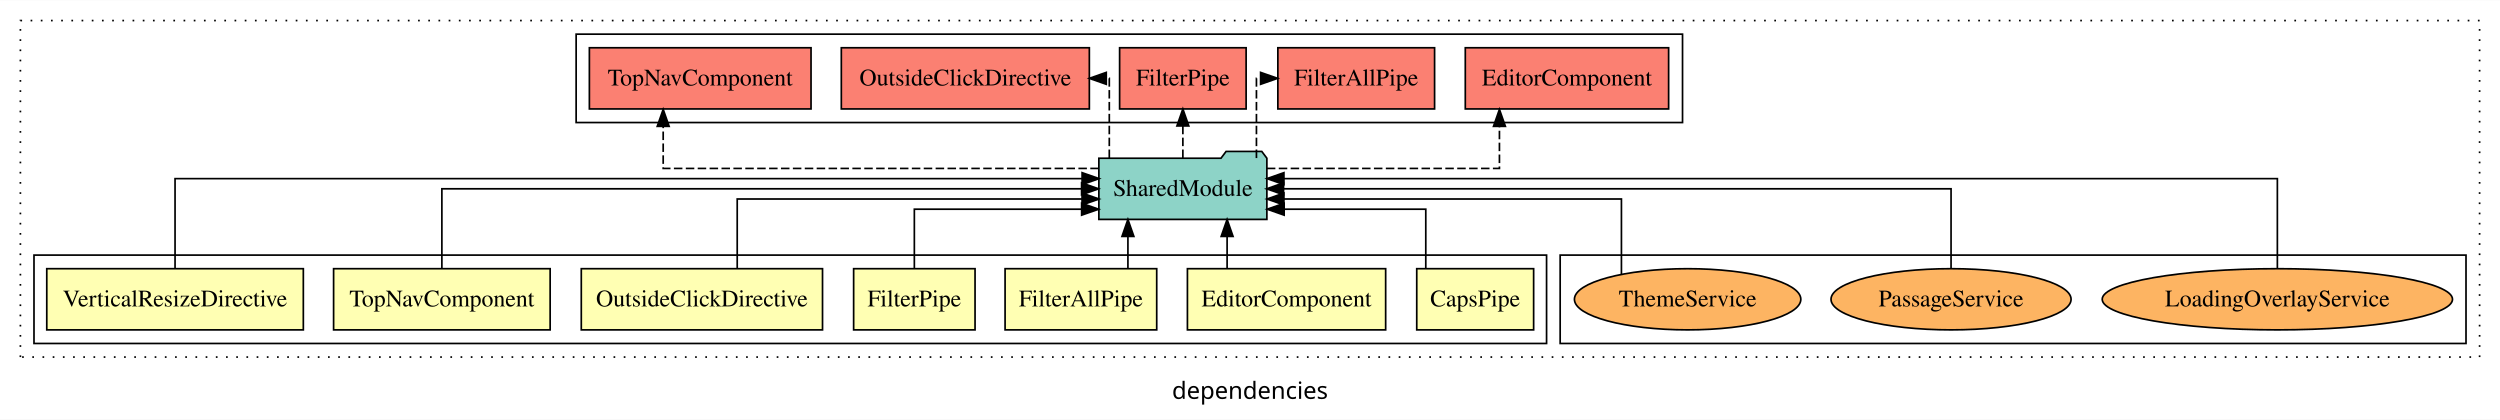
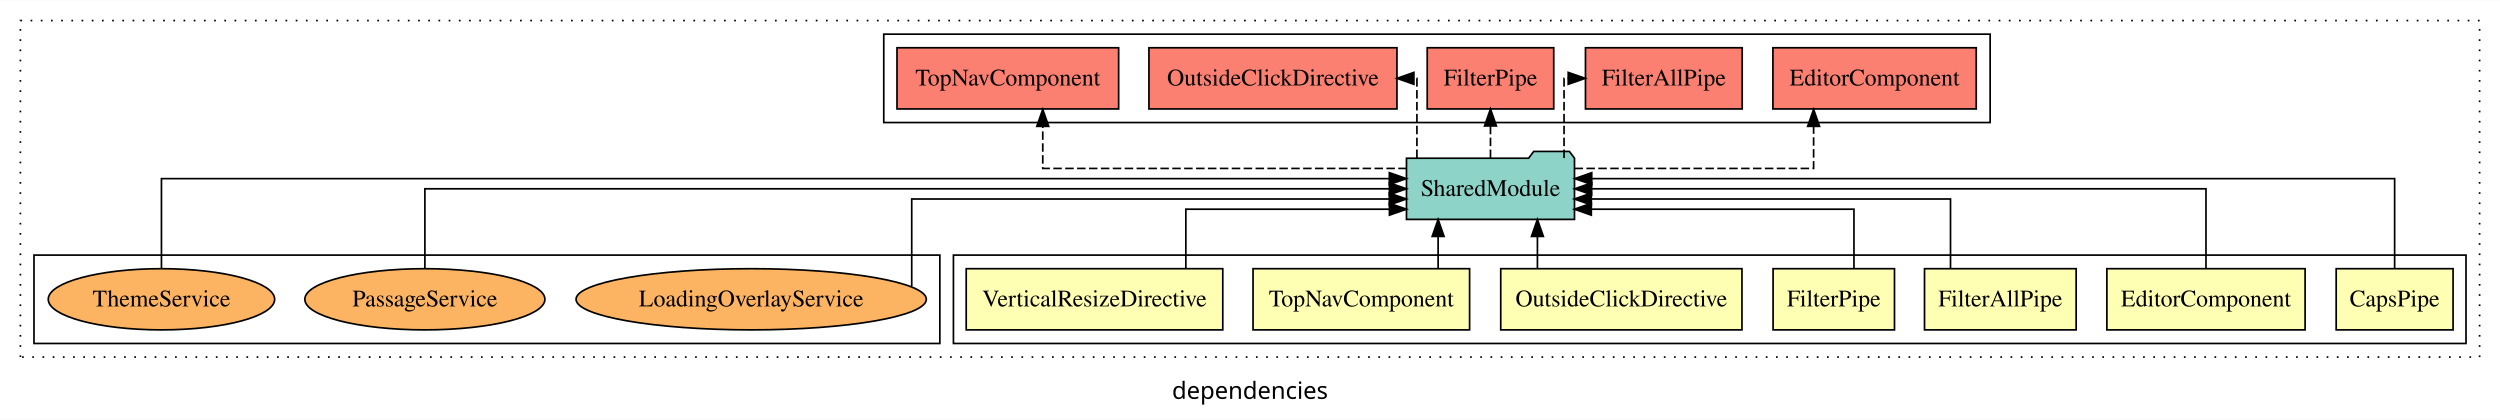
<svg xmlns="http://www.w3.org/2000/svg" width="1471pt" height="247pt" viewBox="0.00 0.00 1471.00 246.80">
  <g id="graph0" class="graph" transform="scale(1 1) rotate(0) translate(4 242.8)">
    <polygon fill="white" stroke="transparent" points="-4,4 -4,-242.8 1467,-242.8 1467,4 -4,4" />
    <text text-anchor="middle" x="731.5" y="-8.2" font-family="sans-serif" font-size="14.00">dependencies</text>
    <g id="clust1" class="cluster">
      <polygon fill="none" stroke="black" stroke-dasharray="1,5" points="8,-32.8 8,-230.8 1455,-230.8 1455,-32.8 8,-32.8" />
    </g>
-     <g id="clust13" class="cluster">
-       <polygon fill="none" stroke="black" points="914,-40.8 914,-92.8 1447,-92.8 1447,-40.8 914,-40.8" />
-     </g>
    <g id="clust2" class="cluster">
-       <polygon fill="none" stroke="black" points="16,-40.8 16,-92.8 906,-92.8 906,-40.8 16,-40.8" />
+       <polygon fill="none" stroke="black" points="557,-40.8 557,-92.8 1447,-92.8 1447,-40.8 557,-40.8" />
    </g>
    <g id="clust11" class="cluster">
-       <polygon fill="none" stroke="black" points="335,-170.8 335,-222.8 986,-222.8 986,-170.8 335,-170.8" />
+       <polygon fill="none" stroke="black" points="516,-170.8 516,-222.8 1167,-222.8 1167,-170.8 516,-170.8" />
+     </g>
+     <g id="clust13" class="cluster">
+       <polygon fill="none" stroke="black" points="16,-40.8 16,-92.8 549,-92.8 549,-40.8 16,-40.8" />
    </g>
    <g id="node1" class="node">
-       <polygon fill="#ffffb3" stroke="black" points="898.39,-84.8 829.61,-84.8 829.61,-48.8 898.39,-48.8 898.39,-84.8" />
-       <text text-anchor="middle" x="864" y="-62.6" font-family="Times,serif" font-size="14.00">CapsPipe</text>
+       <polygon fill="#ffffb3" stroke="black" points="1439.39,-84.8 1370.61,-84.8 1370.61,-48.8 1439.39,-48.8 1439.39,-84.8" />
+       <text text-anchor="middle" x="1405" y="-62.6" font-family="Times,serif" font-size="14.00">CapsPipe</text>
    </g>
    <g id="node8" class="node">
-       <polygon fill="#8dd3c7" stroke="black" points="741.43,-149.8 738.43,-153.8 717.43,-153.8 714.43,-149.8 642.57,-149.8 642.57,-113.8 741.43,-113.8 741.43,-149.8" />
-       <text text-anchor="middle" x="692" y="-127.6" font-family="Times,serif" font-size="14.00">SharedModule</text>
+       <polygon fill="#8dd3c7" stroke="black" points="922.43,-149.8 919.43,-153.8 898.43,-153.8 895.43,-149.8 823.57,-149.8 823.57,-113.8 922.43,-113.8 922.43,-149.8" />
+       <text text-anchor="middle" x="873" y="-127.6" font-family="Times,serif" font-size="14.00">SharedModule</text>
    </g>
    <g id="edge1" class="edge">
-       <path fill="none" stroke="black" d="M834.93,-85.04C834.93,-100.37 834.93,-119.8 834.93,-119.8 834.93,-119.8 751.59,-119.8 751.59,-119.8" />
-       <polygon fill="black" stroke="black" points="751.59,-116.3 741.59,-119.8 751.59,-123.3 751.59,-116.3" />
+       <path fill="none" stroke="black" d="M1405,-85.08C1405,-106.12 1405,-137.8 1405,-137.8 1405,-137.8 932.57,-137.8 932.57,-137.8" />
+       <polygon fill="black" stroke="black" points="932.57,-134.3 922.57,-137.8 932.57,-141.3 932.57,-134.3" />
    </g>
    <g id="node2" class="node">
-       <polygon fill="#ffffb3" stroke="black" points="811.32,-84.8 694.68,-84.8 694.68,-48.8 811.32,-48.8 811.32,-84.8" />
-       <text text-anchor="middle" x="753" y="-62.6" font-family="Times,serif" font-size="14.00">EditorComponent</text>
+       <polygon fill="#ffffb3" stroke="black" points="1352.32,-84.8 1235.68,-84.8 1235.68,-48.8 1352.32,-48.8 1352.32,-84.8" />
+       <text text-anchor="middle" x="1294" y="-62.6" font-family="Times,serif" font-size="14.00">EditorComponent</text>
    </g>
    <g id="edge2" class="edge">
-       <path fill="none" stroke="black" d="M718.03,-84.91C718.03,-84.91 718.03,-103.79 718.03,-103.79" />
-       <polygon fill="black" stroke="black" points="714.53,-103.79 718.03,-113.79 721.53,-103.79 714.53,-103.79" />
+       <path fill="none" stroke="black" d="M1294,-84.91C1294,-104.14 1294,-131.8 1294,-131.8 1294,-131.8 932.53,-131.8 932.53,-131.8" />
+       <polygon fill="black" stroke="black" points="932.53,-128.3 922.53,-131.8 932.53,-135.3 932.53,-128.3" />
    </g>
    <g id="node3" class="node">
-       <polygon fill="#ffffb3" stroke="black" points="676.61,-84.8 587.39,-84.8 587.39,-48.8 676.61,-48.8 676.61,-84.8" />
-       <text text-anchor="middle" x="632" y="-62.6" font-family="Times,serif" font-size="14.00">FilterAllPipe</text>
+       <polygon fill="#ffffb3" stroke="black" points="1217.61,-84.8 1128.39,-84.8 1128.39,-48.8 1217.61,-48.8 1217.61,-84.8" />
+       <text text-anchor="middle" x="1173" y="-62.6" font-family="Times,serif" font-size="14.00">FilterAllPipe</text>
    </g>
    <g id="edge3" class="edge">
-       <path fill="none" stroke="black" d="M659.67,-84.91C659.67,-84.91 659.67,-103.79 659.67,-103.79" />
-       <polygon fill="black" stroke="black" points="656.17,-103.79 659.67,-113.79 663.17,-103.79 656.17,-103.79" />
+       <path fill="none" stroke="black" d="M1143.68,-84.82C1143.68,-102.17 1143.68,-125.8 1143.68,-125.8 1143.68,-125.8 932.33,-125.8 932.33,-125.8" />
+       <polygon fill="black" stroke="black" points="932.33,-122.3 922.33,-125.8 932.33,-129.3 932.33,-122.3" />
    </g>
    <g id="node4" class="node">
-       <polygon fill="#ffffb3" stroke="black" points="569.72,-84.8 498.28,-84.8 498.28,-48.8 569.72,-48.8 569.72,-84.8" />
-       <text text-anchor="middle" x="534" y="-62.6" font-family="Times,serif" font-size="14.00">FilterPipe</text>
+       <polygon fill="#ffffb3" stroke="black" points="1110.72,-84.8 1039.28,-84.8 1039.28,-48.8 1110.72,-48.8 1110.72,-84.8" />
+       <text text-anchor="middle" x="1075" y="-62.6" font-family="Times,serif" font-size="14.00">FilterPipe</text>
    </g>
    <g id="edge4" class="edge">
-       <path fill="none" stroke="black" d="M534,-85.04C534,-100.37 534,-119.8 534,-119.8 534,-119.8 632.44,-119.8 632.44,-119.8" />
-       <polygon fill="black" stroke="black" points="632.44,-123.3 642.44,-119.8 632.44,-116.3 632.44,-123.3" />
+       <path fill="none" stroke="black" d="M1086.87,-85.04C1086.87,-100.37 1086.87,-119.8 1086.87,-119.8 1086.87,-119.8 932.33,-119.8 932.33,-119.8" />
+       <polygon fill="black" stroke="black" points="932.33,-116.3 922.33,-119.8 932.33,-123.3 932.33,-116.3" />
    </g>
    <g id="node5" class="node">
-       <polygon fill="#ffffb3" stroke="black" points="479.97,-84.8 338.03,-84.8 338.03,-48.8 479.97,-48.8 479.97,-84.8" />
-       <text text-anchor="middle" x="409" y="-62.6" font-family="Times,serif" font-size="14.00">OutsideClickDirective</text>
+       <polygon fill="#ffffb3" stroke="black" points="1020.97,-84.8 879.03,-84.8 879.03,-48.8 1020.97,-48.8 1020.97,-84.8" />
+       <text text-anchor="middle" x="950" y="-62.6" font-family="Times,serif" font-size="14.00">OutsideClickDirective</text>
    </g>
    <g id="edge5" class="edge">
-       <path fill="none" stroke="black" d="M429.78,-84.82C429.78,-102.17 429.78,-125.8 429.78,-125.8 429.78,-125.8 632.68,-125.8 632.68,-125.8" />
-       <polygon fill="black" stroke="black" points="632.68,-129.3 642.68,-125.8 632.68,-122.3 632.68,-129.3" />
+       <path fill="none" stroke="black" d="M900.62,-84.91C900.62,-84.91 900.62,-103.79 900.62,-103.79" />
+       <polygon fill="black" stroke="black" points="897.12,-103.79 900.62,-113.79 904.12,-103.79 897.12,-103.79" />
    </g>
    <g id="node6" class="node">
-       <polygon fill="#ffffb3" stroke="black" points="319.71,-84.8 192.29,-84.8 192.29,-48.8 319.71,-48.8 319.71,-84.8" />
-       <text text-anchor="middle" x="256" y="-62.6" font-family="Times,serif" font-size="14.00">TopNavComponent</text>
+       <polygon fill="#ffffb3" stroke="black" points="860.71,-84.8 733.29,-84.8 733.29,-48.8 860.71,-48.8 860.71,-84.8" />
+       <text text-anchor="middle" x="797" y="-62.6" font-family="Times,serif" font-size="14.00">TopNavComponent</text>
    </g>
    <g id="edge6" class="edge">
-       <path fill="none" stroke="black" d="M256,-84.91C256,-104.14 256,-131.8 256,-131.8 256,-131.8 632.41,-131.8 632.41,-131.8" />
-       <polygon fill="black" stroke="black" points="632.41,-135.3 642.41,-131.8 632.41,-128.3 632.41,-135.3" />
+       <path fill="none" stroke="black" d="M842.19,-84.91C842.19,-84.91 842.19,-103.79 842.19,-103.79" />
+       <polygon fill="black" stroke="black" points="838.69,-103.79 842.19,-113.79 845.69,-103.79 838.69,-103.79" />
    </g>
    <g id="node7" class="node">
-       <polygon fill="#ffffb3" stroke="black" points="174.48,-84.8 23.52,-84.8 23.52,-48.8 174.48,-48.8 174.48,-84.8" />
-       <text text-anchor="middle" x="99" y="-62.6" font-family="Times,serif" font-size="14.00">VerticalResizeDirective</text>
+       <polygon fill="#ffffb3" stroke="black" points="715.48,-84.8 564.52,-84.8 564.52,-48.8 715.48,-48.8 715.48,-84.8" />
+       <text text-anchor="middle" x="640" y="-62.6" font-family="Times,serif" font-size="14.00">VerticalResizeDirective</text>
    </g>
    <g id="edge7" class="edge">
-       <path fill="none" stroke="black" d="M99,-85.08C99,-106.12 99,-137.8 99,-137.8 99,-137.8 632.71,-137.8 632.71,-137.8" />
-       <polygon fill="black" stroke="black" points="632.71,-141.3 642.71,-137.8 632.71,-134.3 632.71,-141.3" />
+       <path fill="none" stroke="black" d="M693.75,-85.04C693.75,-100.37 693.75,-119.8 693.75,-119.8 693.75,-119.8 813.55,-119.8 813.55,-119.8" />
+       <polygon fill="black" stroke="black" points="813.55,-123.3 823.55,-119.8 813.55,-116.3 813.55,-123.3" />
    </g>
    <g id="node9" class="node">
-       <polygon fill="#fb8072" stroke="black" points="977.82,-214.8 858.18,-214.8 858.18,-178.8 977.82,-178.8 977.82,-214.8" />
-       <text text-anchor="middle" x="918" y="-192.6" font-family="Times,serif" font-size="14.00">EditorComponent </text>
+       <polygon fill="#fb8072" stroke="black" points="1158.82,-214.8 1039.18,-214.8 1039.18,-178.8 1158.82,-178.8 1158.82,-214.8" />
+       <text text-anchor="middle" x="1099" y="-192.6" font-family="Times,serif" font-size="14.00">EditorComponent </text>
    </g>
    <g id="edge8" class="edge">
-       <path fill="none" stroke="black" stroke-dasharray="5,2" d="M741.43,-143.8C796.61,-143.8 878.27,-143.8 878.27,-143.8 878.27,-143.8 878.27,-168.56 878.27,-168.56" />
-       <polygon fill="black" stroke="black" points="874.77,-168.56 878.27,-178.56 881.77,-168.56 874.77,-168.56" />
+       <path fill="none" stroke="black" stroke-dasharray="5,2" d="M922.46,-143.8C978.79,-143.8 1063.13,-143.8 1063.13,-143.8 1063.13,-143.8 1063.13,-168.56 1063.13,-168.56" />
+       <polygon fill="black" stroke="black" points="1059.63,-168.56 1063.13,-178.56 1066.63,-168.56 1059.63,-168.56" />
    </g>
    <g id="node10" class="node">
-       <polygon fill="#fb8072" stroke="black" points="840.11,-214.8 747.89,-214.8 747.89,-178.8 840.11,-178.8 840.11,-214.8" />
-       <text text-anchor="middle" x="794" y="-192.6" font-family="Times,serif" font-size="14.00">FilterAllPipe </text>
+       <polygon fill="#fb8072" stroke="black" points="1021.11,-214.8 928.89,-214.8 928.89,-178.8 1021.11,-178.8 1021.11,-214.8" />
+       <text text-anchor="middle" x="975" y="-192.6" font-family="Times,serif" font-size="14.00">FilterAllPipe </text>
    </g>
    <g id="edge9" class="edge">
-       <path fill="none" stroke="black" stroke-dasharray="5,2" d="M735.29,-149.91C735.29,-169.14 735.29,-196.8 735.29,-196.8 735.29,-196.8 737.74,-196.8 737.74,-196.8" />
-       <polygon fill="black" stroke="black" points="737.74,-200.3 747.74,-196.8 737.74,-193.3 737.74,-200.3" />
+       <path fill="none" stroke="black" stroke-dasharray="5,2" d="M916.29,-149.91C916.29,-169.14 916.29,-196.8 916.29,-196.8 916.29,-196.8 918.74,-196.8 918.74,-196.8" />
+       <polygon fill="black" stroke="black" points="918.74,-200.3 928.74,-196.8 918.74,-193.3 918.74,-200.3" />
    </g>
    <g id="node11" class="node">
-       <polygon fill="#fb8072" stroke="black" points="729.22,-214.8 654.78,-214.8 654.78,-178.8 729.22,-178.8 729.22,-214.8" />
-       <text text-anchor="middle" x="692" y="-192.6" font-family="Times,serif" font-size="14.00">FilterPipe </text>
+       <polygon fill="#fb8072" stroke="black" points="910.22,-214.8 835.78,-214.8 835.78,-178.8 910.22,-178.8 910.22,-214.8" />
+       <text text-anchor="middle" x="873" y="-192.6" font-family="Times,serif" font-size="14.00">FilterPipe </text>
    </g>
    <g id="edge10" class="edge">
-       <path fill="none" stroke="black" stroke-dasharray="5,2" d="M692,-149.91C692,-149.91 692,-168.79 692,-168.79" />
-       <polygon fill="black" stroke="black" points="688.5,-168.79 692,-178.79 695.5,-168.79 688.5,-168.79" />
+       <path fill="none" stroke="black" stroke-dasharray="5,2" d="M873,-149.91C873,-149.91 873,-168.79 873,-168.79" />
+       <polygon fill="black" stroke="black" points="869.5,-168.79 873,-178.79 876.5,-168.79 869.5,-168.79" />
    </g>
    <g id="node12" class="node">
-       <polygon fill="#fb8072" stroke="black" points="636.97,-214.8 491.03,-214.8 491.03,-178.8 636.97,-178.8 636.97,-214.8" />
-       <text text-anchor="middle" x="564" y="-192.6" font-family="Times,serif" font-size="14.00">OutsideClickDirective </text>
+       <polygon fill="#fb8072" stroke="black" points="817.97,-214.8 672.03,-214.8 672.03,-178.8 817.97,-178.8 817.97,-214.8" />
+       <text text-anchor="middle" x="745" y="-192.6" font-family="Times,serif" font-size="14.00">OutsideClickDirective </text>
    </g>
    <g id="edge11" class="edge">
-       <path fill="none" stroke="black" stroke-dasharray="5,2" d="M648.71,-149.91C648.71,-169.14 648.71,-196.8 648.71,-196.8 648.71,-196.8 646.93,-196.8 646.93,-196.8" />
-       <polygon fill="black" stroke="black" points="646.93,-193.3 636.93,-196.8 646.93,-200.3 646.93,-193.3" />
+       <path fill="none" stroke="black" stroke-dasharray="5,2" d="M829.71,-149.91C829.71,-169.14 829.71,-196.8 829.71,-196.8 829.71,-196.8 827.93,-196.8 827.93,-196.8" />
+       <polygon fill="black" stroke="black" points="827.93,-193.3 817.93,-196.8 827.93,-200.3 827.93,-193.3" />
    </g>
    <g id="node13" class="node">
-       <polygon fill="#fb8072" stroke="black" points="473.21,-214.8 342.79,-214.8 342.79,-178.8 473.21,-178.8 473.21,-214.8" />
-       <text text-anchor="middle" x="408" y="-192.6" font-family="Times,serif" font-size="14.00">TopNavComponent </text>
+       <polygon fill="#fb8072" stroke="black" points="654.21,-214.8 523.79,-214.8 523.79,-178.8 654.21,-178.8 654.21,-214.8" />
+       <text text-anchor="middle" x="589" y="-192.6" font-family="Times,serif" font-size="14.00">TopNavComponent </text>
    </g>
    <g id="edge12" class="edge">
-       <path fill="none" stroke="black" stroke-dasharray="5,2" d="M642.53,-143.8C555.99,-143.8 386.22,-143.8 386.22,-143.8 386.22,-143.8 386.22,-168.56 386.22,-168.56" />
-       <polygon fill="black" stroke="black" points="382.72,-168.56 386.22,-178.56 389.72,-168.56 382.72,-168.56" />
+       <path fill="none" stroke="black" stroke-dasharray="5,2" d="M823.76,-143.8C747.51,-143.8 609.56,-143.8 609.56,-143.8 609.56,-143.8 609.56,-168.56 609.56,-168.56" />
+       <polygon fill="black" stroke="black" points="606.06,-168.56 609.56,-178.56 613.06,-168.56 606.06,-168.56" />
    </g>
    <g id="node14" class="node">
-       <ellipse fill="#fdb462" stroke="black" cx="1336" cy="-66.8" rx="103.06" ry="18" />
-       <text text-anchor="middle" x="1336" y="-62.6" font-family="Times,serif" font-size="14.00">LoadingOverlayService</text>
+       <ellipse fill="#fdb462" stroke="black" cx="438" cy="-66.8" rx="103.06" ry="18" />
+       <text text-anchor="middle" x="438" y="-62.6" font-family="Times,serif" font-size="14.00">LoadingOverlayService</text>
    </g>
    <g id="edge13" class="edge">
-       <path fill="none" stroke="black" d="M1336,-85.08C1336,-106.12 1336,-137.8 1336,-137.8 1336,-137.8 751.46,-137.8 751.46,-137.8" />
-       <polygon fill="black" stroke="black" points="751.46,-134.3 741.46,-137.8 751.46,-141.3 751.46,-134.3" />
+       <path fill="none" stroke="black" d="M532.46,-74.51C532.46,-90.51 532.46,-125.8 532.46,-125.8 532.46,-125.8 813.48,-125.8 813.48,-125.8" />
+       <polygon fill="black" stroke="black" points="813.48,-129.3 823.48,-125.8 813.48,-122.3 813.48,-129.3" />
    </g>
    <g id="node15" class="node">
-       <ellipse fill="#fdb462" stroke="black" cx="1144" cy="-66.8" rx="70.63" ry="18" />
-       <text text-anchor="middle" x="1144" y="-62.6" font-family="Times,serif" font-size="14.00">PassageService</text>
+       <ellipse fill="#fdb462" stroke="black" cx="246" cy="-66.8" rx="70.63" ry="18" />
+       <text text-anchor="middle" x="246" y="-62.6" font-family="Times,serif" font-size="14.00">PassageService</text>
    </g>
    <g id="edge14" class="edge">
-       <path fill="none" stroke="black" d="M1144,-84.91C1144,-104.14 1144,-131.8 1144,-131.8 1144,-131.8 751.23,-131.8 751.23,-131.8" />
-       <polygon fill="black" stroke="black" points="751.23,-128.3 741.23,-131.8 751.23,-135.3 751.23,-128.3" />
+       <path fill="none" stroke="black" d="M246,-84.91C246,-104.14 246,-131.8 246,-131.8 246,-131.8 813.54,-131.8 813.54,-131.8" />
+       <polygon fill="black" stroke="black" points="813.54,-135.3 823.54,-131.8 813.54,-128.3 813.54,-135.3" />
    </g>
    <g id="node16" class="node">
-       <ellipse fill="#fdb462" stroke="black" cx="989" cy="-66.8" rx="66.61" ry="18" />
-       <text text-anchor="middle" x="989" y="-62.6" font-family="Times,serif" font-size="14.00">ThemeService</text>
+       <ellipse fill="#fdb462" stroke="black" cx="91" cy="-66.8" rx="66.61" ry="18" />
+       <text text-anchor="middle" x="91" y="-62.6" font-family="Times,serif" font-size="14.00">ThemeService</text>
    </g>
    <g id="edge15" class="edge">
-       <path fill="none" stroke="black" d="M950.05,-81.69C950.05,-99.17 950.05,-125.8 950.05,-125.8 950.05,-125.8 751.45,-125.8 751.45,-125.8" />
-       <polygon fill="black" stroke="black" points="751.45,-122.3 741.45,-125.8 751.45,-129.3 751.45,-122.3" />
+       <path fill="none" stroke="black" d="M91,-85.08C91,-106.12 91,-137.8 91,-137.8 91,-137.8 813.49,-137.8 813.49,-137.8" />
+       <polygon fill="black" stroke="black" points="813.49,-141.3 823.49,-137.8 813.49,-134.3 813.49,-141.3" />
    </g>
  </g>
</svg>
